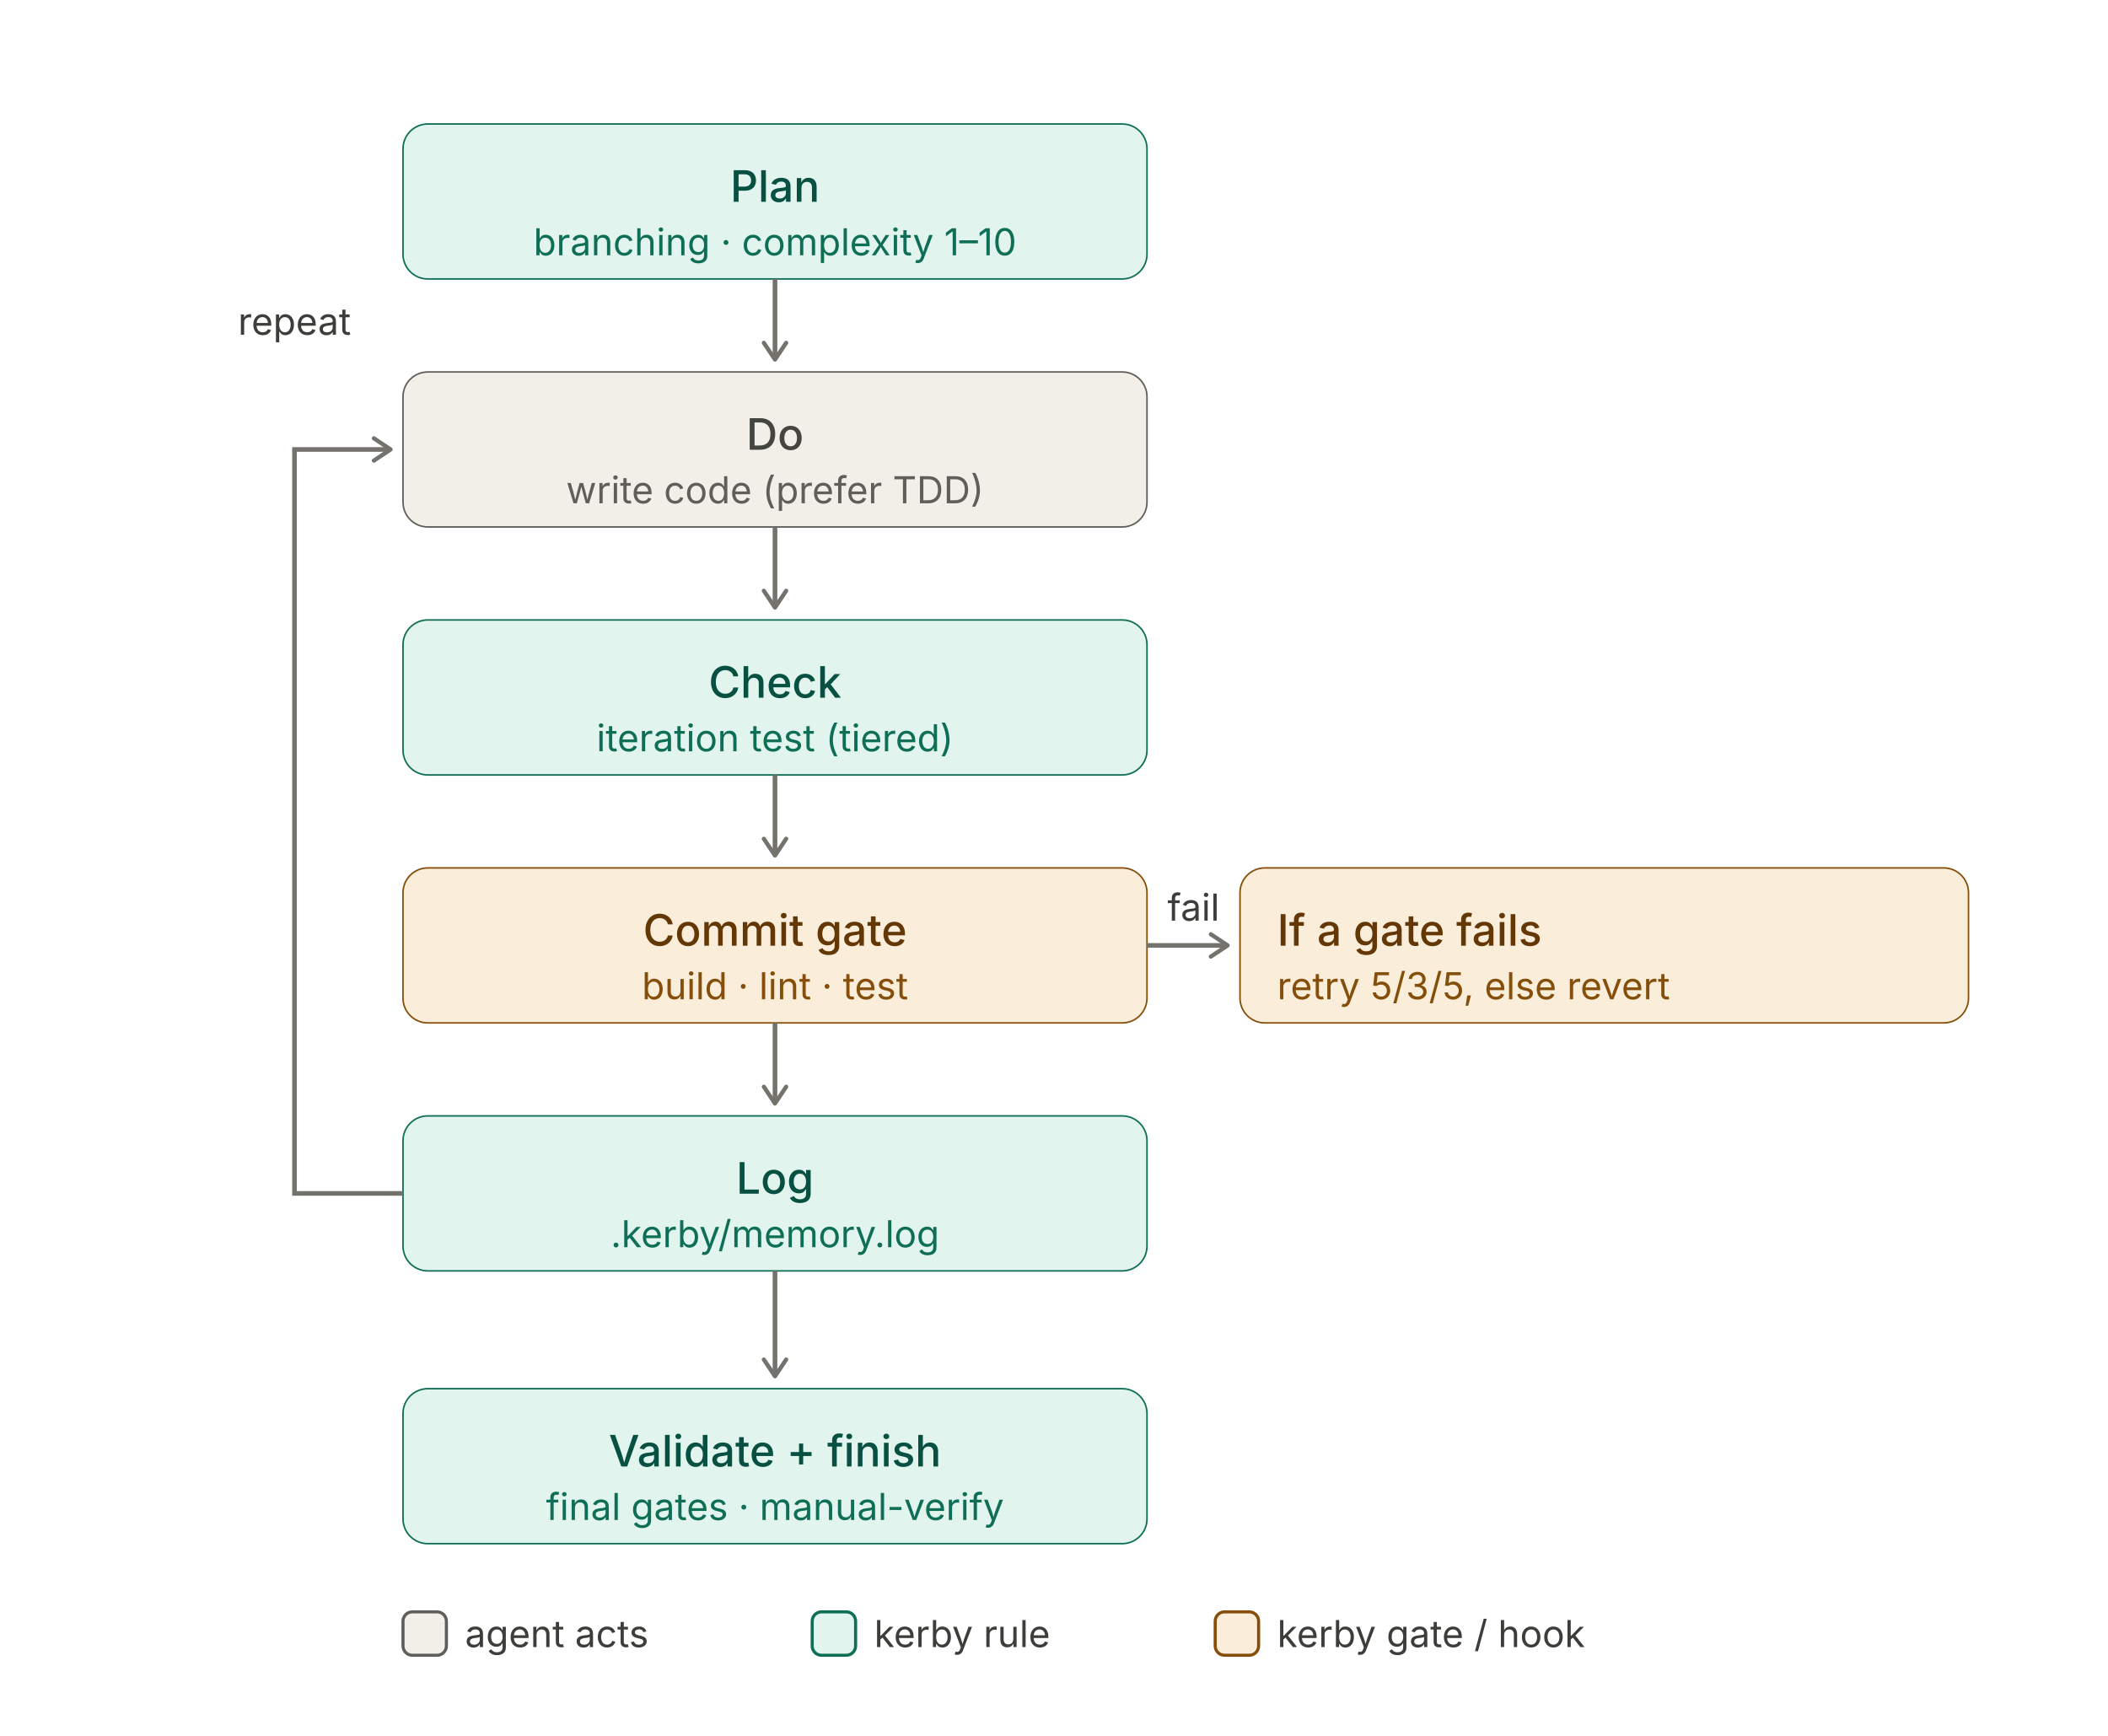
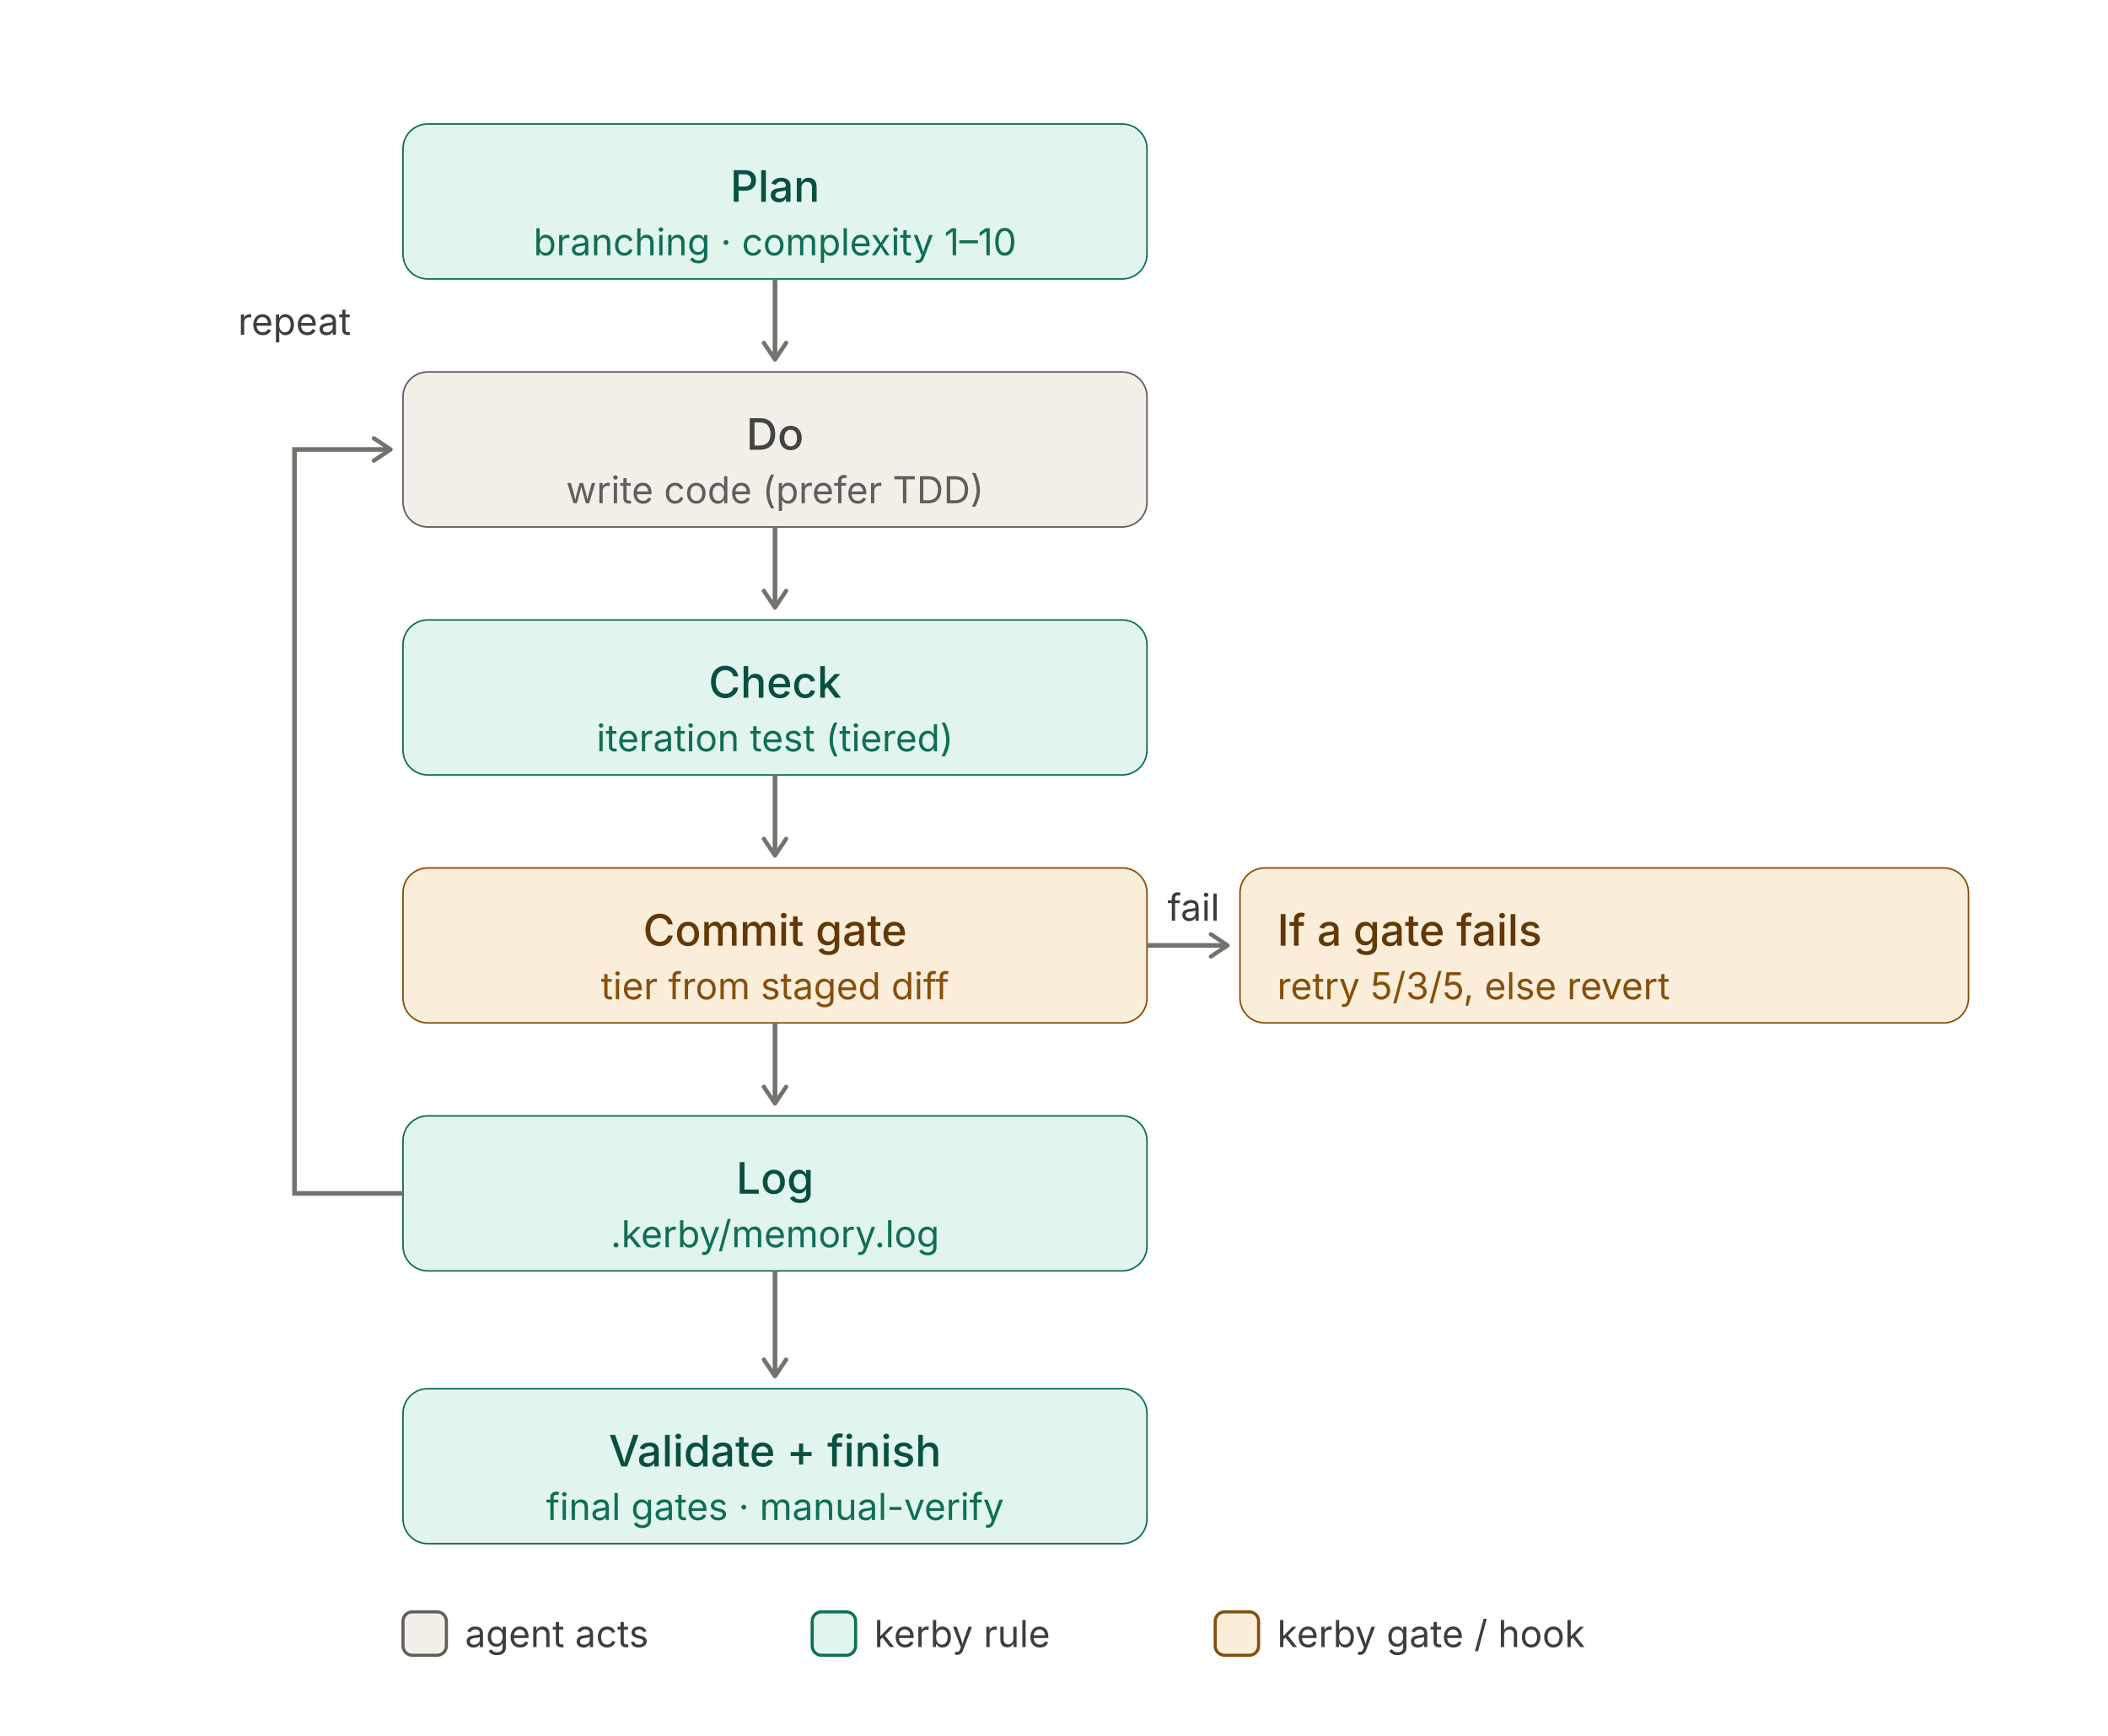
<svg xmlns="http://www.w3.org/2000/svg" width="100%" viewBox="0 0 680 560" role="img" style="">
  <defs>
    <marker id="arrow" viewBox="0 0 10 10" refX="8" refY="5" markerWidth="6" markerHeight="6" orient="auto-start-reverse">
      <path d="M2 1L8 5L2 9" fill="none" stroke="context-stroke" stroke-width="1.5" stroke-linecap="round" stroke-linejoin="round" />
    </marker>
  </defs>
  <g style="fill:rgb(0, 0, 0);stroke:none;color:rgb(0, 0, 0);stroke-width:1px;stroke-linecap:butt;stroke-linejoin:miter;opacity:1;font-family:&quot;Anthropic Sans&quot;, -apple-system, &quot;system-ui&quot;, &quot;Segoe UI&quot;, sans-serif;font-size:16px;font-weight:400;text-anchor:start;dominant-baseline:auto">
    <rect x="130" y="40" width="240" height="50" rx="8" stroke-width="0.5" style="fill:rgb(225, 245, 238);stroke:rgb(15, 110, 86);color:rgb(0, 0, 0);stroke-width:0.5px;stroke-linecap:butt;stroke-linejoin:miter;opacity:1;font-family:&quot;Anthropic Sans&quot;, -apple-system, &quot;system-ui&quot;, &quot;Segoe UI&quot;, sans-serif;font-size:16px;font-weight:400;text-anchor:start;dominant-baseline:auto" />
    <text x="250" y="60" text-anchor="middle" dominant-baseline="central" style="fill:rgb(8, 80, 65);stroke:none;color:rgb(0, 0, 0);stroke-width:1px;stroke-linecap:butt;stroke-linejoin:miter;opacity:1;font-family:&quot;Anthropic Sans&quot;, -apple-system, &quot;system-ui&quot;, &quot;Segoe UI&quot;, sans-serif;font-size:14px;font-weight:500;text-anchor:middle;dominant-baseline:central">Plan</text>
    <text x="250" y="78" text-anchor="middle" dominant-baseline="central" style="fill:rgb(15, 110, 86);stroke:none;color:rgb(0, 0, 0);stroke-width:1px;stroke-linecap:butt;stroke-linejoin:miter;opacity:1;font-family:&quot;Anthropic Sans&quot;, -apple-system, &quot;system-ui&quot;, &quot;Segoe UI&quot;, sans-serif;font-size:12px;font-weight:400;text-anchor:middle;dominant-baseline:central">branching · complexity 1–10</text>
  </g>
  <g style="fill:rgb(0, 0, 0);stroke:none;color:rgb(0, 0, 0);stroke-width:1px;stroke-linecap:butt;stroke-linejoin:miter;opacity:1;font-family:&quot;Anthropic Sans&quot;, -apple-system, &quot;system-ui&quot;, &quot;Segoe UI&quot;, sans-serif;font-size:16px;font-weight:400;text-anchor:start;dominant-baseline:auto">
    <rect x="130" y="120" width="240" height="50" rx="8" stroke-width="0.5" style="fill:rgb(241, 239, 232);stroke:rgb(95, 94, 90);color:rgb(0, 0, 0);stroke-width:0.5px;stroke-linecap:butt;stroke-linejoin:miter;opacity:1;font-family:&quot;Anthropic Sans&quot;, -apple-system, &quot;system-ui&quot;, &quot;Segoe UI&quot;, sans-serif;font-size:16px;font-weight:400;text-anchor:start;dominant-baseline:auto" />
    <text x="250" y="140" text-anchor="middle" dominant-baseline="central" style="fill:rgb(68, 68, 65);stroke:none;color:rgb(0, 0, 0);stroke-width:1px;stroke-linecap:butt;stroke-linejoin:miter;opacity:1;font-family:&quot;Anthropic Sans&quot;, -apple-system, &quot;system-ui&quot;, &quot;Segoe UI&quot;, sans-serif;font-size:14px;font-weight:500;text-anchor:middle;dominant-baseline:central">Do</text>
    <text x="250" y="158" text-anchor="middle" dominant-baseline="central" style="fill:rgb(95, 94, 90);stroke:none;color:rgb(0, 0, 0);stroke-width:1px;stroke-linecap:butt;stroke-linejoin:miter;opacity:1;font-family:&quot;Anthropic Sans&quot;, -apple-system, &quot;system-ui&quot;, &quot;Segoe UI&quot;, sans-serif;font-size:12px;font-weight:400;text-anchor:middle;dominant-baseline:central">write code (prefer TDD)</text>
  </g>
  <g style="fill:rgb(0, 0, 0);stroke:none;color:rgb(0, 0, 0);stroke-width:1px;stroke-linecap:butt;stroke-linejoin:miter;opacity:1;font-family:&quot;Anthropic Sans&quot;, -apple-system, &quot;system-ui&quot;, &quot;Segoe UI&quot;, sans-serif;font-size:16px;font-weight:400;text-anchor:start;dominant-baseline:auto">
    <rect x="130" y="200" width="240" height="50" rx="8" stroke-width="0.5" style="fill:rgb(225, 245, 238);stroke:rgb(15, 110, 86);color:rgb(0, 0, 0);stroke-width:0.5px;stroke-linecap:butt;stroke-linejoin:miter;opacity:1;font-family:&quot;Anthropic Sans&quot;, -apple-system, &quot;system-ui&quot;, &quot;Segoe UI&quot;, sans-serif;font-size:16px;font-weight:400;text-anchor:start;dominant-baseline:auto" />
    <text x="250" y="220" text-anchor="middle" dominant-baseline="central" style="fill:rgb(8, 80, 65);stroke:none;color:rgb(0, 0, 0);stroke-width:1px;stroke-linecap:butt;stroke-linejoin:miter;opacity:1;font-family:&quot;Anthropic Sans&quot;, -apple-system, &quot;system-ui&quot;, &quot;Segoe UI&quot;, sans-serif;font-size:14px;font-weight:500;text-anchor:middle;dominant-baseline:central">Check</text>
    <text x="250" y="238" text-anchor="middle" dominant-baseline="central" style="fill:rgb(15, 110, 86);stroke:none;color:rgb(0, 0, 0);stroke-width:1px;stroke-linecap:butt;stroke-linejoin:miter;opacity:1;font-family:&quot;Anthropic Sans&quot;, -apple-system, &quot;system-ui&quot;, &quot;Segoe UI&quot;, sans-serif;font-size:12px;font-weight:400;text-anchor:middle;dominant-baseline:central">iteration test (tiered)</text>
  </g>
  <g style="fill:rgb(0, 0, 0);stroke:none;color:rgb(0, 0, 0);stroke-width:1px;stroke-linecap:butt;stroke-linejoin:miter;opacity:1;font-family:&quot;Anthropic Sans&quot;, -apple-system, &quot;system-ui&quot;, &quot;Segoe UI&quot;, sans-serif;font-size:16px;font-weight:400;text-anchor:start;dominant-baseline:auto">
    <rect x="130" y="280" width="240" height="50" rx="8" stroke-width="0.5" style="fill:rgb(250, 238, 218);stroke:rgb(133, 79, 11);color:rgb(0, 0, 0);stroke-width:0.5px;stroke-linecap:butt;stroke-linejoin:miter;opacity:1;font-family:&quot;Anthropic Sans&quot;, -apple-system, &quot;system-ui&quot;, &quot;Segoe UI&quot;, sans-serif;font-size:16px;font-weight:400;text-anchor:start;dominant-baseline:auto" />
    <text x="250" y="300" text-anchor="middle" dominant-baseline="central" style="fill:rgb(99, 56, 6);stroke:none;color:rgb(0, 0, 0);stroke-width:1px;stroke-linecap:butt;stroke-linejoin:miter;opacity:1;font-family:&quot;Anthropic Sans&quot;, -apple-system, &quot;system-ui&quot;, &quot;Segoe UI&quot;, sans-serif;font-size:14px;font-weight:500;text-anchor:middle;dominant-baseline:central">Commit gate</text>
-     <text x="250" y="318" text-anchor="middle" dominant-baseline="central" style="fill:rgb(133, 79, 11);stroke:none;color:rgb(0, 0, 0);stroke-width:1px;stroke-linecap:butt;stroke-linejoin:miter;opacity:1;font-family:&quot;Anthropic Sans&quot;, -apple-system, &quot;system-ui&quot;, &quot;Segoe UI&quot;, sans-serif;font-size:12px;font-weight:400;text-anchor:middle;dominant-baseline:central">build · lint · test</text>
+     <text x="250" y="318" text-anchor="middle" dominant-baseline="central" style="fill:rgb(133, 79, 11);stroke:none;color:rgb(0, 0, 0);stroke-width:1px;stroke-linecap:butt;stroke-linejoin:miter;opacity:1;font-family:&quot;Anthropic Sans&quot;, -apple-system, &quot;system-ui&quot;, &quot;Segoe UI&quot;, sans-serif;font-size:12px;font-weight:400;text-anchor:middle;dominant-baseline:central">tier from staged diff</text>
  </g>
  <g style="fill:rgb(0, 0, 0);stroke:none;color:rgb(0, 0, 0);stroke-width:1px;stroke-linecap:butt;stroke-linejoin:miter;opacity:1;font-family:&quot;Anthropic Sans&quot;, -apple-system, &quot;system-ui&quot;, &quot;Segoe UI&quot;, sans-serif;font-size:16px;font-weight:400;text-anchor:start;dominant-baseline:auto">
    <rect x="130" y="360" width="240" height="50" rx="8" stroke-width="0.5" style="fill:rgb(225, 245, 238);stroke:rgb(15, 110, 86);color:rgb(0, 0, 0);stroke-width:0.5px;stroke-linecap:butt;stroke-linejoin:miter;opacity:1;font-family:&quot;Anthropic Sans&quot;, -apple-system, &quot;system-ui&quot;, &quot;Segoe UI&quot;, sans-serif;font-size:16px;font-weight:400;text-anchor:start;dominant-baseline:auto" />
    <text x="250" y="380" text-anchor="middle" dominant-baseline="central" style="fill:rgb(8, 80, 65);stroke:none;color:rgb(0, 0, 0);stroke-width:1px;stroke-linecap:butt;stroke-linejoin:miter;opacity:1;font-family:&quot;Anthropic Sans&quot;, -apple-system, &quot;system-ui&quot;, &quot;Segoe UI&quot;, sans-serif;font-size:14px;font-weight:500;text-anchor:middle;dominant-baseline:central">Log</text>
    <text x="250" y="398" text-anchor="middle" dominant-baseline="central" style="fill:rgb(15, 110, 86);stroke:none;color:rgb(0, 0, 0);stroke-width:1px;stroke-linecap:butt;stroke-linejoin:miter;opacity:1;font-family:&quot;Anthropic Sans&quot;, -apple-system, &quot;system-ui&quot;, &quot;Segoe UI&quot;, sans-serif;font-size:12px;font-weight:400;text-anchor:middle;dominant-baseline:central">.kerby/memory.log</text>
  </g>
  <g style="fill:rgb(0, 0, 0);stroke:none;color:rgb(0, 0, 0);stroke-width:1px;stroke-linecap:butt;stroke-linejoin:miter;opacity:1;font-family:&quot;Anthropic Sans&quot;, -apple-system, &quot;system-ui&quot;, &quot;Segoe UI&quot;, sans-serif;font-size:16px;font-weight:400;text-anchor:start;dominant-baseline:auto">
    <rect x="130" y="448" width="240" height="50" rx="8" stroke-width="0.5" style="fill:rgb(225, 245, 238);stroke:rgb(15, 110, 86);color:rgb(0, 0, 0);stroke-width:0.5px;stroke-linecap:butt;stroke-linejoin:miter;opacity:1;font-family:&quot;Anthropic Sans&quot;, -apple-system, &quot;system-ui&quot;, &quot;Segoe UI&quot;, sans-serif;font-size:16px;font-weight:400;text-anchor:start;dominant-baseline:auto" />
    <text x="250" y="468" text-anchor="middle" dominant-baseline="central" style="fill:rgb(8, 80, 65);stroke:none;color:rgb(0, 0, 0);stroke-width:1px;stroke-linecap:butt;stroke-linejoin:miter;opacity:1;font-family:&quot;Anthropic Sans&quot;, -apple-system, &quot;system-ui&quot;, &quot;Segoe UI&quot;, sans-serif;font-size:14px;font-weight:500;text-anchor:middle;dominant-baseline:central">Validate + finish</text>
    <text x="250" y="486" text-anchor="middle" dominant-baseline="central" style="fill:rgb(15, 110, 86);stroke:none;color:rgb(0, 0, 0);stroke-width:1px;stroke-linecap:butt;stroke-linejoin:miter;opacity:1;font-family:&quot;Anthropic Sans&quot;, -apple-system, &quot;system-ui&quot;, &quot;Segoe UI&quot;, sans-serif;font-size:12px;font-weight:400;text-anchor:middle;dominant-baseline:central">final gates · manual-verify</text>
  </g>
  <g style="fill:rgb(0, 0, 0);stroke:none;color:rgb(0, 0, 0);stroke-width:1px;stroke-linecap:butt;stroke-linejoin:miter;opacity:1;font-family:&quot;Anthropic Sans&quot;, -apple-system, &quot;system-ui&quot;, &quot;Segoe UI&quot;, sans-serif;font-size:16px;font-weight:400;text-anchor:start;dominant-baseline:auto">
    <rect x="400" y="280" width="235" height="50" rx="8" stroke-width="0.5" style="fill:rgb(250, 238, 218);stroke:rgb(133, 79, 11);color:rgb(0, 0, 0);stroke-width:0.5px;stroke-linecap:butt;stroke-linejoin:miter;opacity:1;font-family:&quot;Anthropic Sans&quot;, -apple-system, &quot;system-ui&quot;, &quot;Segoe UI&quot;, sans-serif;font-size:16px;font-weight:400;text-anchor:start;dominant-baseline:auto" />
    <text x="412" y="300" text-anchor="start" dominant-baseline="central" style="fill:rgb(99, 56, 6);stroke:none;color:rgb(0, 0, 0);stroke-width:1px;stroke-linecap:butt;stroke-linejoin:miter;opacity:1;font-family:&quot;Anthropic Sans&quot;, -apple-system, &quot;system-ui&quot;, &quot;Segoe UI&quot;, sans-serif;font-size:14px;font-weight:500;text-anchor:start;dominant-baseline:central">If a gate fails</text>
    <text x="412" y="318" text-anchor="start" dominant-baseline="central" style="fill:rgb(133, 79, 11);stroke:none;color:rgb(0, 0, 0);stroke-width:1px;stroke-linecap:butt;stroke-linejoin:miter;opacity:1;font-family:&quot;Anthropic Sans&quot;, -apple-system, &quot;system-ui&quot;, &quot;Segoe UI&quot;, sans-serif;font-size:12px;font-weight:400;text-anchor:start;dominant-baseline:central">retry 5/3/5, else revert</text>
  </g>
  <line x1="250" y1="90" x2="250" y2="116" marker-end="url(#arrow)" style="fill:none;stroke:rgb(115, 114, 108);color:rgb(0, 0, 0);stroke-width:1.5px;stroke-linecap:butt;stroke-linejoin:miter;opacity:1;font-family:&quot;Anthropic Sans&quot;, -apple-system, &quot;system-ui&quot;, &quot;Segoe UI&quot;, sans-serif;font-size:16px;font-weight:400;text-anchor:start;dominant-baseline:auto" />
  <line x1="250" y1="170" x2="250" y2="196" marker-end="url(#arrow)" style="fill:none;stroke:rgb(115, 114, 108);color:rgb(0, 0, 0);stroke-width:1.5px;stroke-linecap:butt;stroke-linejoin:miter;opacity:1;font-family:&quot;Anthropic Sans&quot;, -apple-system, &quot;system-ui&quot;, &quot;Segoe UI&quot;, sans-serif;font-size:16px;font-weight:400;text-anchor:start;dominant-baseline:auto" />
  <line x1="250" y1="250" x2="250" y2="276" marker-end="url(#arrow)" style="fill:none;stroke:rgb(115, 114, 108);color:rgb(0, 0, 0);stroke-width:1.5px;stroke-linecap:butt;stroke-linejoin:miter;opacity:1;font-family:&quot;Anthropic Sans&quot;, -apple-system, &quot;system-ui&quot;, &quot;Segoe UI&quot;, sans-serif;font-size:16px;font-weight:400;text-anchor:start;dominant-baseline:auto" />
  <line x1="250" y1="330" x2="250" y2="356" marker-end="url(#arrow)" style="fill:none;stroke:rgb(115, 114, 108);color:rgb(0, 0, 0);stroke-width:1.5px;stroke-linecap:butt;stroke-linejoin:miter;opacity:1;font-family:&quot;Anthropic Sans&quot;, -apple-system, &quot;system-ui&quot;, &quot;Segoe UI&quot;, sans-serif;font-size:16px;font-weight:400;text-anchor:start;dominant-baseline:auto" />
  <line x1="250" y1="410" x2="250" y2="444" marker-end="url(#arrow)" style="fill:none;stroke:rgb(115, 114, 108);color:rgb(0, 0, 0);stroke-width:1.5px;stroke-linecap:butt;stroke-linejoin:miter;opacity:1;font-family:&quot;Anthropic Sans&quot;, -apple-system, &quot;system-ui&quot;, &quot;Segoe UI&quot;, sans-serif;font-size:16px;font-weight:400;text-anchor:start;dominant-baseline:auto" />
  <text x="95" y="108" text-anchor="middle" style="fill:rgb(61, 61, 58);stroke:none;color:rgb(0, 0, 0);stroke-width:1px;stroke-linecap:butt;stroke-linejoin:miter;opacity:1;font-family:&quot;Anthropic Sans&quot;, -apple-system, &quot;system-ui&quot;, &quot;Segoe UI&quot;, sans-serif;font-size:12px;font-weight:400;text-anchor:middle;dominant-baseline:auto">repeat</text>
  <path d="M130 385 L95 385 L95 145 L126 145" fill="none" marker-end="url(#arrow)" style="fill:none;stroke:rgb(115, 114, 108);color:rgb(0, 0, 0);stroke-width:1.5px;stroke-linecap:butt;stroke-linejoin:miter;opacity:1;font-family:&quot;Anthropic Sans&quot;, -apple-system, &quot;system-ui&quot;, &quot;Segoe UI&quot;, sans-serif;font-size:16px;font-weight:400;text-anchor:start;dominant-baseline:auto" />
  <text x="385" y="297" text-anchor="middle" style="fill:rgb(61, 61, 58);stroke:none;color:rgb(0, 0, 0);stroke-width:1px;stroke-linecap:butt;stroke-linejoin:miter;opacity:1;font-family:&quot;Anthropic Sans&quot;, -apple-system, &quot;system-ui&quot;, &quot;Segoe UI&quot;, sans-serif;font-size:12px;font-weight:400;text-anchor:middle;dominant-baseline:auto">fail</text>
  <line x1="370" y1="305" x2="396" y2="305" marker-end="url(#arrow)" style="fill:none;stroke:rgb(115, 114, 108);color:rgb(0, 0, 0);stroke-width:1.5px;stroke-linecap:butt;stroke-linejoin:miter;opacity:1;font-family:&quot;Anthropic Sans&quot;, -apple-system, &quot;system-ui&quot;, &quot;Segoe UI&quot;, sans-serif;font-size:16px;font-weight:400;text-anchor:start;dominant-baseline:auto" />
  <rect x="130" y="520" width="14" height="14" rx="3" style="fill:rgb(241, 239, 232);stroke:rgb(95, 94, 90);color:rgb(0, 0, 0);stroke-width:1px;stroke-linecap:butt;stroke-linejoin:miter;opacity:1;font-family:&quot;Anthropic Sans&quot;, -apple-system, &quot;system-ui&quot;, &quot;Segoe UI&quot;, sans-serif;font-size:16px;font-weight:400;text-anchor:start;dominant-baseline:auto" />
  <text x="150" y="527" dominant-baseline="central" style="fill:rgb(61, 61, 58);stroke:none;color:rgb(0, 0, 0);stroke-width:1px;stroke-linecap:butt;stroke-linejoin:miter;opacity:1;font-family:&quot;Anthropic Sans&quot;, -apple-system, &quot;system-ui&quot;, &quot;Segoe UI&quot;, sans-serif;font-size:12px;font-weight:400;text-anchor:start;dominant-baseline:central">agent acts</text>
  <rect x="262" y="520" width="14" height="14" rx="3" style="fill:rgb(225, 245, 238);stroke:rgb(15, 110, 86);color:rgb(0, 0, 0);stroke-width:1px;stroke-linecap:butt;stroke-linejoin:miter;opacity:1;font-family:&quot;Anthropic Sans&quot;, -apple-system, &quot;system-ui&quot;, &quot;Segoe UI&quot;, sans-serif;font-size:16px;font-weight:400;text-anchor:start;dominant-baseline:auto" />
  <text x="282" y="527" dominant-baseline="central" style="fill:rgb(61, 61, 58);stroke:none;color:rgb(0, 0, 0);stroke-width:1px;stroke-linecap:butt;stroke-linejoin:miter;opacity:1;font-family:&quot;Anthropic Sans&quot;, -apple-system, &quot;system-ui&quot;, &quot;Segoe UI&quot;, sans-serif;font-size:12px;font-weight:400;text-anchor:start;dominant-baseline:central">kerby rule</text>
  <rect x="392" y="520" width="14" height="14" rx="3" style="fill:rgb(250, 238, 218);stroke:rgb(133, 79, 11);color:rgb(0, 0, 0);stroke-width:1px;stroke-linecap:butt;stroke-linejoin:miter;opacity:1;font-family:&quot;Anthropic Sans&quot;, -apple-system, &quot;system-ui&quot;, &quot;Segoe UI&quot;, sans-serif;font-size:16px;font-weight:400;text-anchor:start;dominant-baseline:auto" />
  <text x="412" y="527" dominant-baseline="central" style="fill:rgb(61, 61, 58);stroke:none;color:rgb(0, 0, 0);stroke-width:1px;stroke-linecap:butt;stroke-linejoin:miter;opacity:1;font-family:&quot;Anthropic Sans&quot;, -apple-system, &quot;system-ui&quot;, &quot;Segoe UI&quot;, sans-serif;font-size:12px;font-weight:400;text-anchor:start;dominant-baseline:central">kerby gate / hook</text>
</svg>
